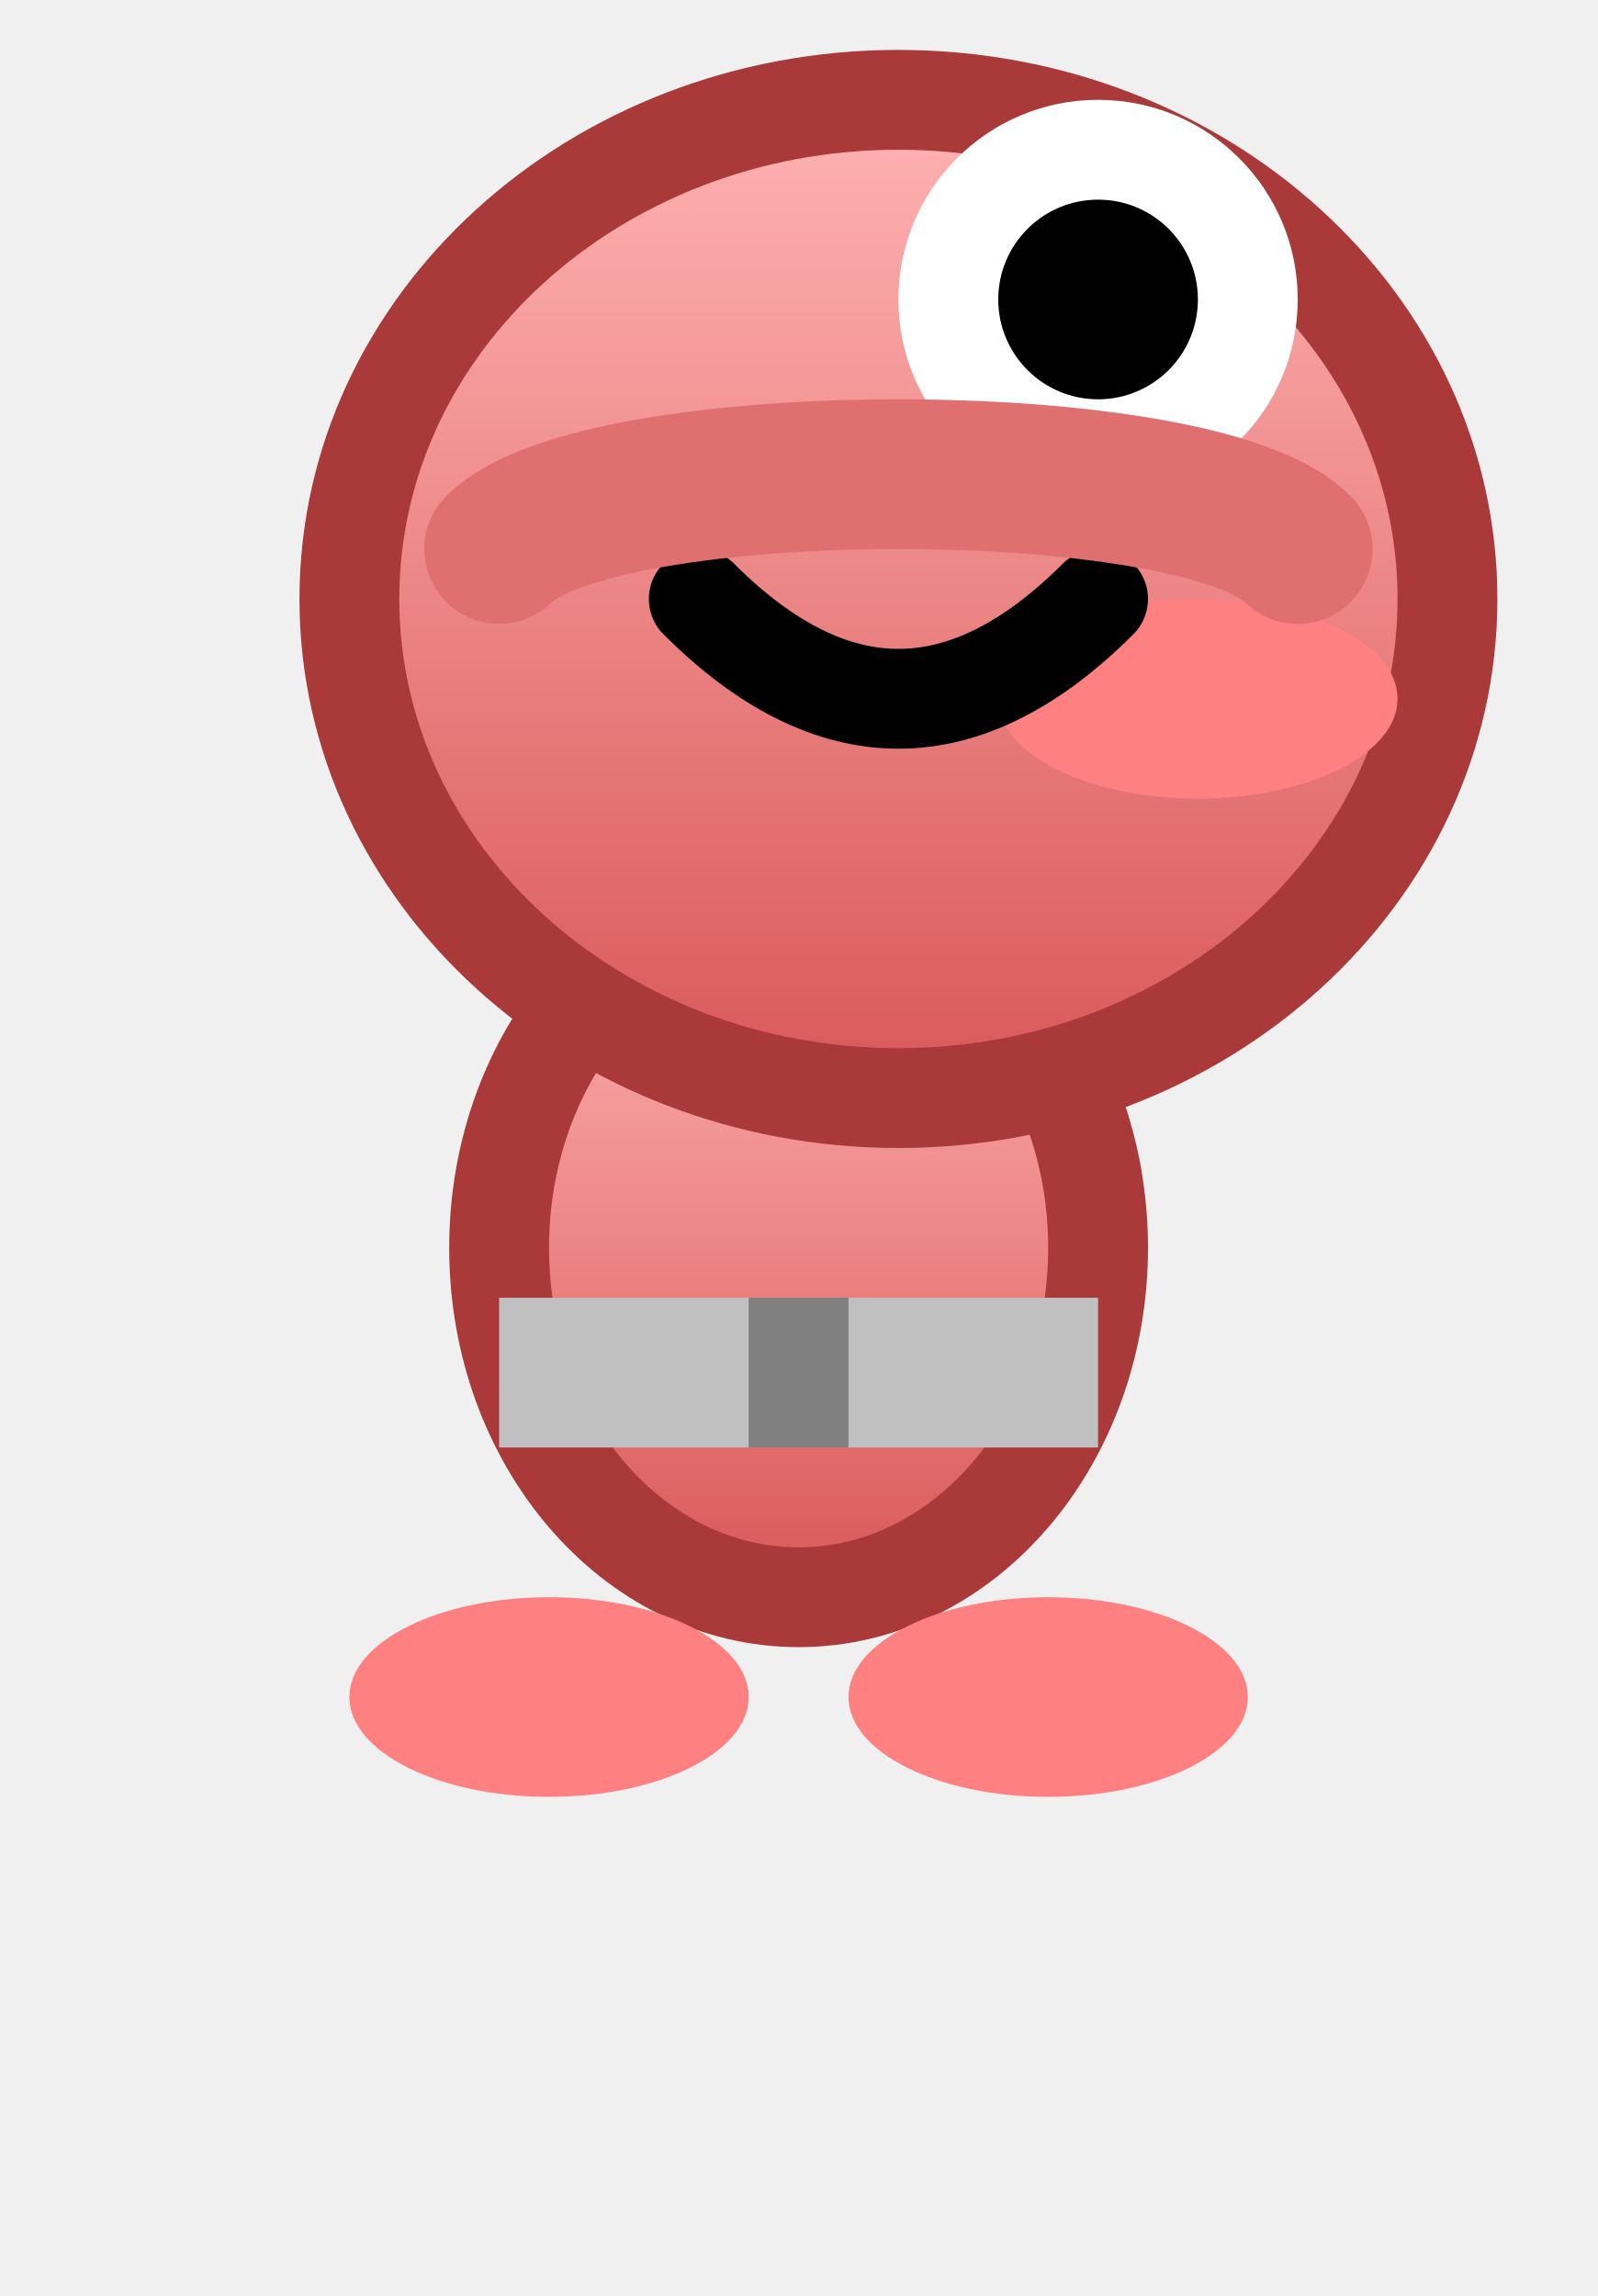
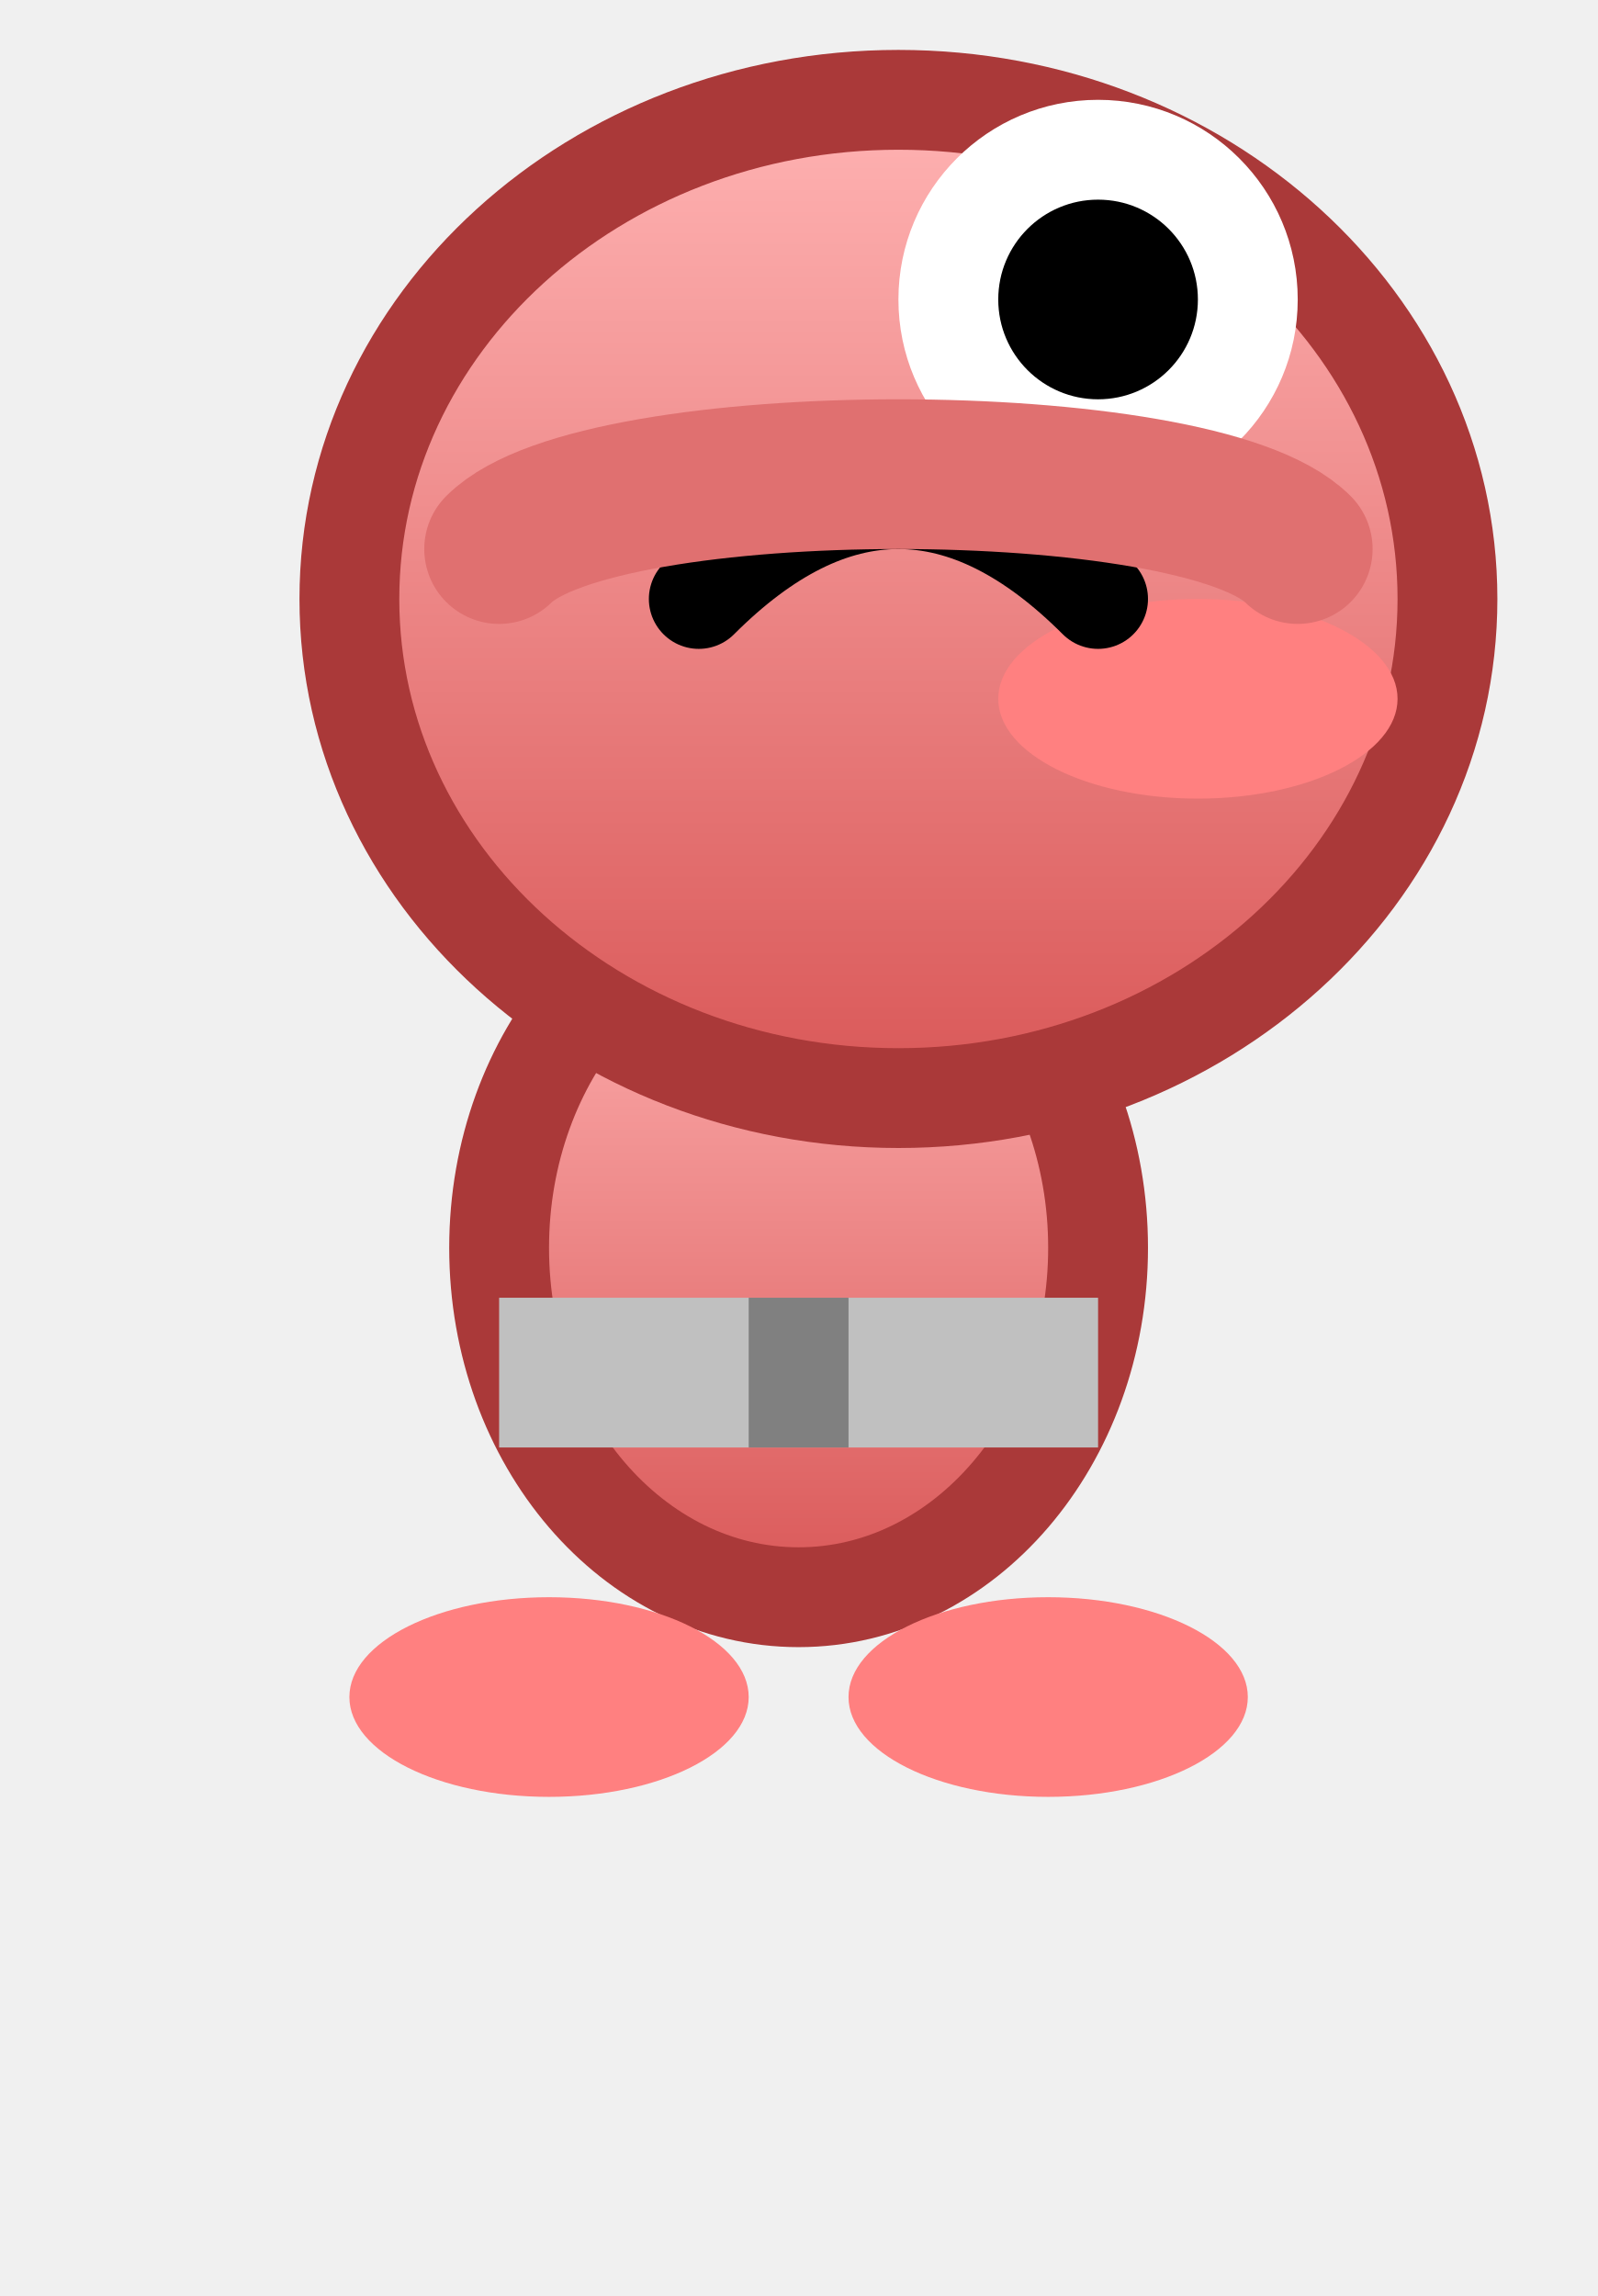
<svg xmlns="http://www.w3.org/2000/svg" width="32" height="46">
  <defs>
    <linearGradient id="frogBody" x1="0" y1="0" x2="0" y2="1">
      <stop offset="0%" stop-color="#ffb3b3" />
      <stop offset="100%" stop-color="#d95757" />
    </linearGradient>
  </defs>
  <ellipse cx="16" cy="25" rx="6" ry="7" fill="url(#frogBody)" stroke="#aa3939" stroke-width="2" />
  <rect x="10" y="26" width="12" height="3" fill="#c0c0c0" />
  <rect x="15" y="26" width="2" height="3" fill="#808080" />
  <ellipse cx="11" cy="34" rx="4" ry="2" fill="#ff8080" />
  <ellipse cx="21" cy="34" rx="4" ry="2" fill="#ff8080" />
  <ellipse cx="18" cy="12" rx="11" ry="10" fill="url(#frogBody)" stroke="#aa3939" stroke-width="2" />
  <ellipse cx="24" cy="14" rx="4" ry="2" fill="#ff8080" />
  <circle cx="22" cy="6" r="4" fill="#ffffff" />
  <circle cx="22" cy="6" r="2" fill="#000000" />
-   <path d="M14 12 Q18 16 22 12" stroke="#000000" stroke-width="2" fill="none" stroke-linecap="round" />
+   <path d="M14 12 Q18 8 22 12" stroke="#000000" stroke-width="2" fill="none" stroke-linecap="round" />
  <path d="M10 11 C12 9, 24 9, 26 11" stroke="#e07070" stroke-width="3" fill="none" stroke-linecap="round" />
</svg>
